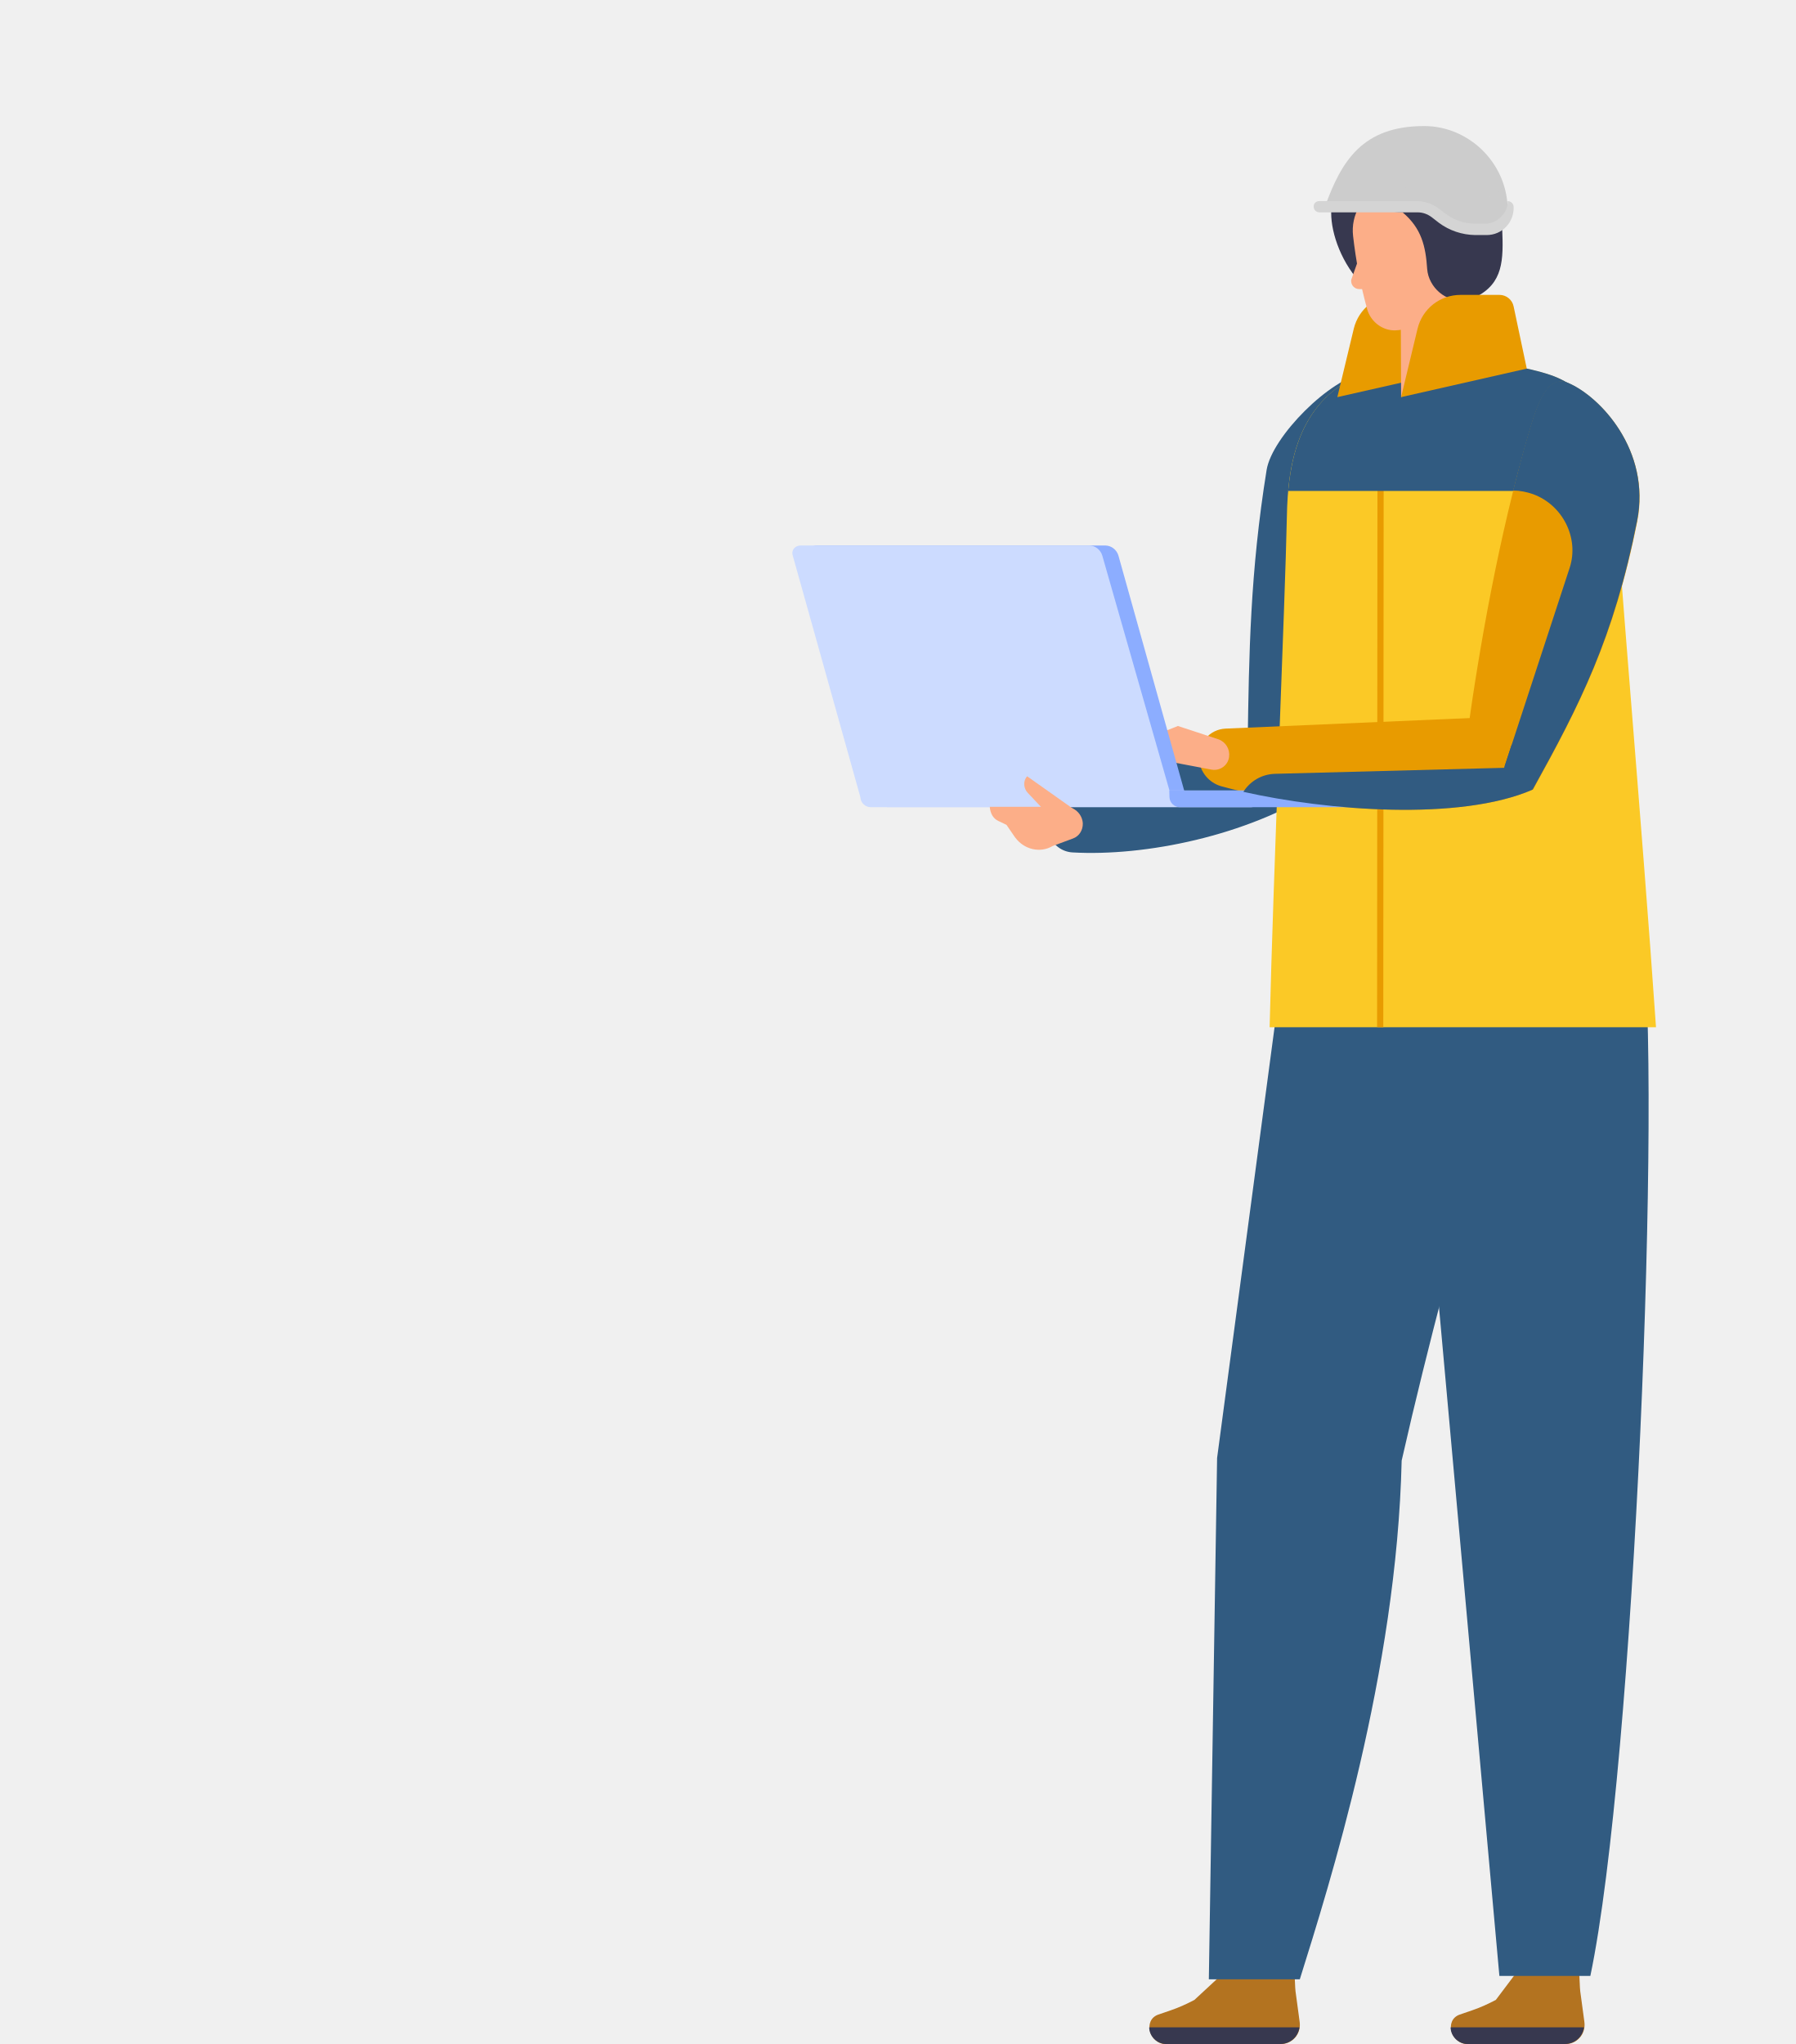
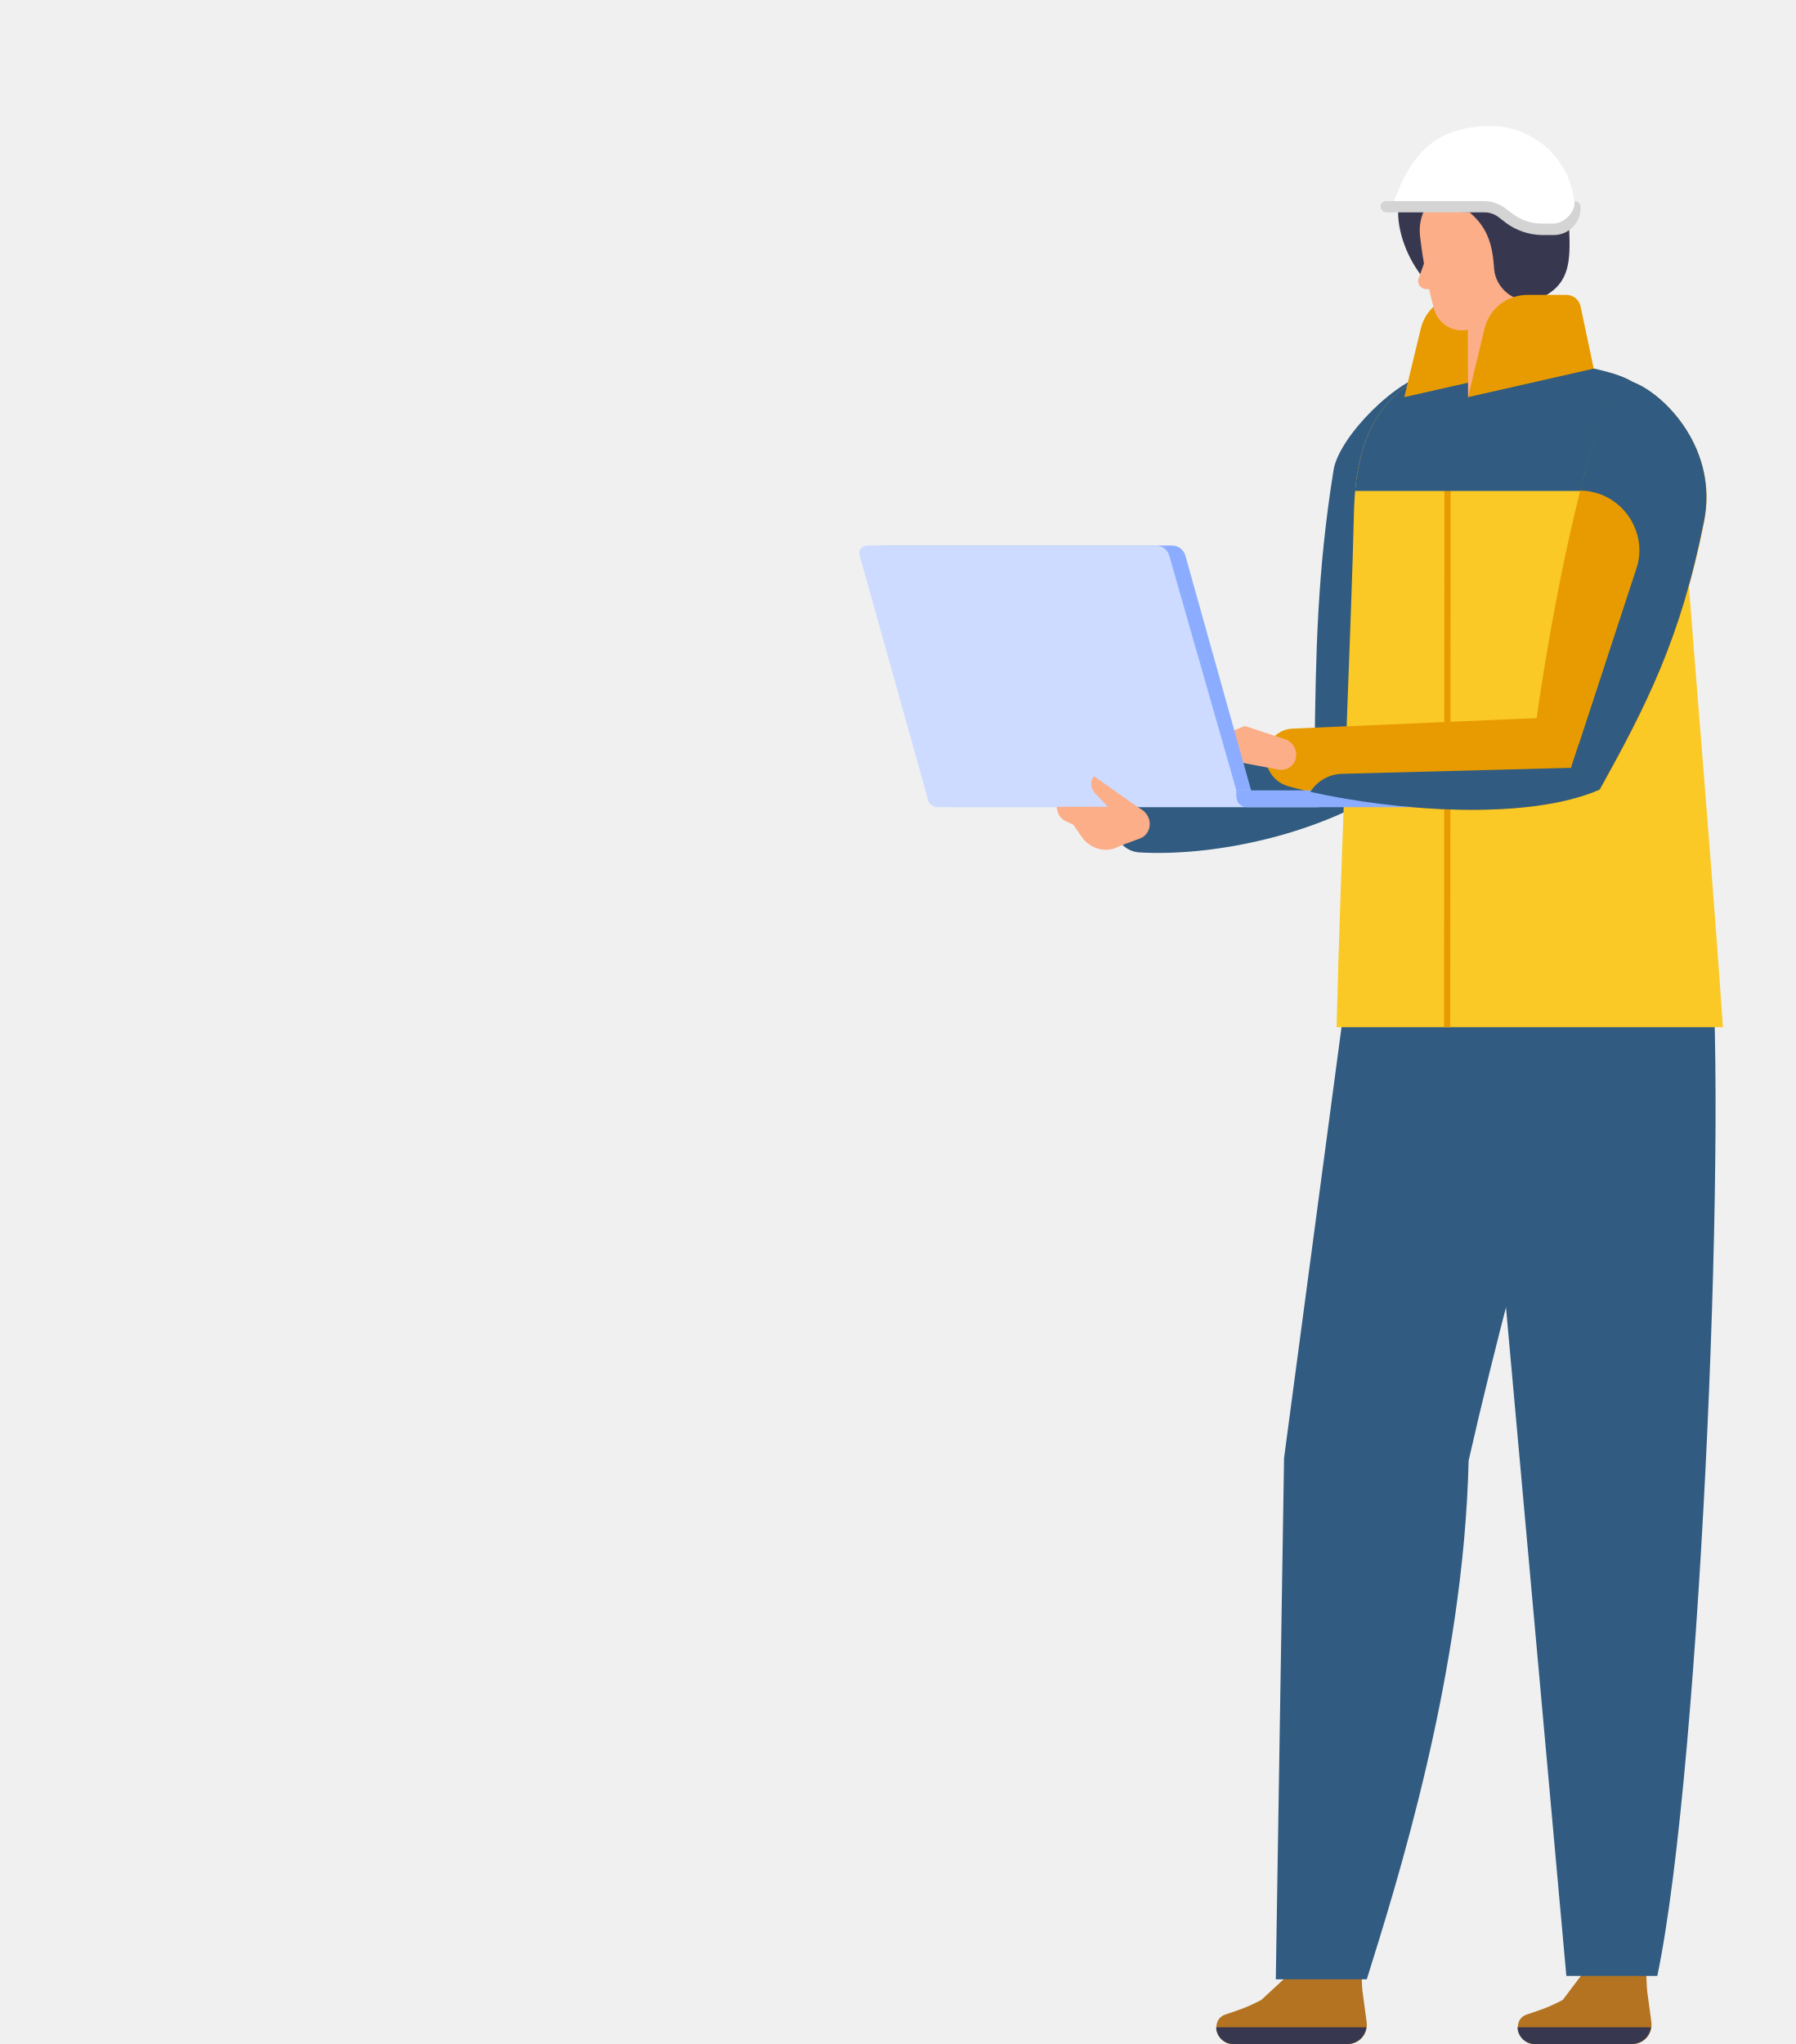
<svg xmlns="http://www.w3.org/2000/svg" version="1.1" id="pani" x="0px" y="0px" viewBox="0 0 957.3 1089.6" style="enable-background:new 0 0 957.3 1089.6;" xml:space="preserve">
  <style type="text/css">
	.st0{fill:#B37320;}
	.st1{fill:#37384F;}
	.st2{fill:#315B81;}
	.st3{fill:#FBC926;}
	.st4{fill:#E89B00;}
	.st5{fill:#FCAE88;}
	.st6{fill:#8CADFF;}
	.st7{fill:#CCDBFF;}
- 	.st8{fill:#CCCCCC;}
- 	.st9{opacity:0.3;fill:#CCCCCC;enable-background:new    ;}
- 	.st10{fill:#D4D4D4;}
+ 	.st8{fill:#FFFFFF;}
+ 	.st9{fill:#D4D4D4;}
</style>
  <g>
    <g id="Warstwa_2_1_">
      <g id="Layer_1">
-         <path class="st0" d="M782.6,1089.7h51.8c0.4,0,0.8-0.1,1.2-0.1c5.9-0.6,10-5.9,9.1-11.9l-2-14.8c-0.3-1.8-0.4-3.5-0.7-10.6h-34.1     l-10.4,13.8c-4,2.1-8.1,4-12.5,5.5l-6.7,2.3C769.9,1076.8,773.4,1089.6,782.6,1089.7z" />
-         <path class="st1" d="M844.5,1080.7c-0.7,5.2-5,8.9-10.3,8.9h-51.9c-0.1,0-0.1,0-0.2,0c-4.7-0.2-8.7-4.2-8.7-8.9H844.5z" />
-         <path class="st0" d="M621.7,1089.7h60.9c0.4,0,0.8-0.1,1.2-0.1c5.9-0.6,10-5.9,9.1-11.9l-2-14.8c-0.3-1.8-0.4-3.5-0.7-10.6h-38.5     l-14.9,13.8c-4,2.1-8.1,4-12.5,5.5l-6.7,2.3C609.2,1076.8,612.7,1089.6,621.7,1089.7z" />
-         <path class="st1" d="M692.8,1080.7c-0.7,5.2-5,8.9-10.3,8.9h-60.9c-0.1,0-0.1,0-0.2,0c-4.7-0.2-8.7-4.2-8.7-8.9H692.8z" />
-         <path class="st1" d="M710.4,107.8c-4.6,17.7,14.7,64.2,54.9,56c14.5-2.9,25.9-16.2,22.3-28.3l-12.1-32.1l-50.1-9.9     C717,95.8,712.2,100.9,710.4,107.8z" />
-         <path class="st2" d="M644.5,1055.1H693c15.6-49.9,51.7-163.4,54.3-276.5c29-128,65.8-238.6,70.9-285.4l-126.8-34.6l-42.5,318.6     l-4.4,277.7L644.5,1055.1z" />
-         <path class="st2" d="M799.4,1053.3h48.5c23.6-112.6,38.3-474.6,27.4-560.2l-126.5,0L799.4,1053.3z" />
-         <path class="st2" d="M665.2,396.5c0.7-47.9,1.3-91.4,10.1-146c2.9-17.7,33.9-49,52.6-51.8c17.9-2.7,18.5,26.9,17,45     c-5.1,64.1-22.5,129.1-41.7,177.2L665.2,396.5z" />
-         <path class="st2" d="M703.3,420.9c-38.6,24.7-92.8,35.7-131.5,33.5c-5.4-0.3-10.1-3.7-12.3-8.8c-2.9-7.1,0.4-14.9,7.3-17.5     l110.8-41.6L703.3,420.9z" />
-         <path class="st3" d="M676.9,547.6l206,0c-7.4-107.9-20.9-260-22.5-298c-1-22.6-12.9-42.5-33.7-49.6c-26.2-8.9-67.6-9.6-91.5-3.6     c-43.9,11.9-48.6,51.6-49.1,79C685.1,323.1,678.9,464.2,676.9,547.6z" />
-         <polygon class="st4" points="737.5,547.6 734.2,547.5 734.4,253.3 737.7,253.4    " />
-         <path class="st2" d="M845,277.8h17.1c-0.8-12.2-1.5-21.9-1.7-28.3c-1-22.6-12.9-42.5-33.7-49.6c-26.2-8.9-67.6-9.6-91.5-3.6     c-37,10.1-46.1,39.9-48.4,65.4l163.5,0L845,277.8z" />
-         <path class="st4" d="M773.2,163.4l7,33.1l-67.2,15.2l8.8-36.6c2.6-10.5,11.9-17.9,22.9-17.9h20.8     C769.2,157.2,772.4,159.8,773.2,163.4z" />
-         <path class="st4" d="M782.2,392.2c6.5-47.2,17.1-107.1,32.5-160c5-17.1,10.2-32.7,21.5-27.9c16.9,7.2,44.1,35.8,36.7,73.6     c-12.4,62.6-30.7,97.9-55.6,143.1L782.2,392.2z" />
-         <path class="st4" d="M817.2,420.9c-42.6,18.6-123.9,9.9-166.2-1.8c-6.5-1.9-11.2-7.6-11.8-14.4c-0.6-8.6,5.7-15.9,14.2-16.3     l145.8-6.3L817.2,420.9z" />
-         <path class="st5" d="M649.6,394.1c3.9,1.4,6.2,5.2,5.7,9.3c-0.5,4.5-4.7,7.6-9.2,6.9l-31.1-5.9l-15.4,4.3l6.5-13l21.9-8.7     L649.6,394.1L649.6,394.1z" />
-         <path class="st6" d="M632.3,424.8l-36-128.6c-0.9-3.1-3.7-5.3-6.8-5.4l-154.1,0c-0.5,0-0.9,0.1-1.4,0.2c-2.2,0.7-3.3,3-2.5,5.2     l36,128.6l0,0c0.1,3,2.6,5.4,5.6,5.4l154.1,0C630.2,430.2,632.5,427.8,632.3,424.8z" />
-         <path class="st7" d="M425.2,291.1c-2.2,0.7-3.3,3-2.5,5.2l36,128.6l0,0c0.1,3,2.6,5.4,5.6,5.4l202.6,0c3,0,5.3-2.4,5.2-5.4     l-0.1-3.5l-48.5,0l-35.8-125.2c-0.9-3.1-3.7-5.3-6.8-5.4l-154.1,0C426.2,290.8,425.7,290.9,425.2,291.1z" />
-         <path class="st6" d="M763.4,421.4l0.1,3.5l0,0c0.1,3-2.2,5.4-5.2,5.4l-129.3,0l0,0c-2.9,0-5.4-2.4-5.5-5.4l-0.1-3.5L763.4,421.4z     " />
-         <path class="st5" d="M568.2,430.1h-40.5c0.3,3.8,2,6.3,4.5,7.5l4.4,2.1l4.6,6.7l0.1,0.1c4.7,6.4,13.3,8.4,19.9,4.5L572,447     c3.4-1.2,5.4-4.5,5.3-8.1C577,434,573,430.2,568.2,430.1z" />
-         <path class="st5" d="M562.5,438.1l-14.5-15.4c-2.4-2.5-2.6-6.4-0.4-8.9l26.3,18.6L562.5,438.1z" />
-         <polygon class="st5" points="779.3,132.6 781.8,193.6 747,211.7 746.8,161.2    " />
-         <path class="st5" d="M728.9,164.8c-3.5-12.7-6-25.8-7.5-39c-1.3-11.3,4.9-21.8,15.3-26c8.1-3.2,17.5-5.8,24.3-4     c30.9,8.3,19.7,48.2,14.3,63.2c-1.3,3.8-4.1,7-7.6,9c-5.8,3.2-15.2,7.7-23.6,8.1C737.2,176.4,730.8,171.6,728.9,164.8z" />
-         <path class="st5" d="M732.2,154.1l-0.8-19.8l-5.7,0l-5.1,14.3c-0.2,0.4-0.3,1-0.2,1.5c0.1,2.2,2,4,4.2,4h7.6H732.2z" />
-         <path class="st1" d="M760.9,143.4c0.2,2.5,0.9,4.8,2.1,7c4.7,8.7,15.2,12.3,23.7,8c14.8-7.4,14.9-19.7,14.2-36.5l0-0.3     c-1.9-47.3-41.2-44.9-58.7-40.6l-18.7,4.5c-8.1,1.9,0.3,27.7,24.3,27.7C757.9,121.7,760.1,131.3,760.9,143.4z" />
-         <path class="st8" d="M706.4,110.2l54.4,0l8.1,6.1c5.1,3.8,11.1,5.9,17.3,5.9h6.1c6.6,0,11.8-5.4,11.5-12l0,0     c-1-23.8-20.9-43-44.5-43C726.5,67.2,715.2,85.7,706.4,110.2z" />
-         <path class="st9" d="M749,98.5c0,3.4,2.9,6.2,6.3,6.2l38.3,0c0.9,0,1.8-0.2,2.7-0.5c3.8-1.5,5.6-5.8,3.9-9.7     c-3.2-7.2-8.1-13.7-14.5-18.4h-14.5c-5.4-0.1-10.5,2-14.2,5.8c-3.9,4.1-6.6,9.3-7.9,15C749,97.4,748.9,98,749,98.5z" />
-         <path class="st10" d="M767.2,118.8l-4-3.1c-2.2-1.6-4.7-2.5-7.3-2.5l-52.4,0c-1.7,0-3.1-1.3-3.1-3c-0.1-1.7,1.2-3,2.9-3l52.4,0     c4,0.1,7.9,1.4,11.1,3.8l4,3c4.5,3.4,10,5.2,15.5,5.2h6.1c4.9,0,11.7-5,11.4-12c1.7,0,3.1,1.3,3.2,3c0.3,8.3-6.1,15.1-14.4,15.1     h-6.1C779.5,125.2,772.7,122.9,767.2,118.8z" />
-         <path class="st8" d="M786.2,95.3c0.5-0.2,1-0.5,1.5-0.8c2.8-2,3.4-6,1.2-8.9c-6.7-9.5-17.5-15.3-28.9-15.4     c-14.5,0-26.7,4.5-34.7,12.1c-0.5,0.5-1,1.1-1.2,1.8c-1.5,3.2,0,7,3.2,8.6c8.7,3.9,20.2,6.2,32.9,6.2     C769.1,99.1,777.8,97.8,786.2,95.3z" />
-         <path class="st4" d="M807,163.4l7,33.1L747,211.7l8.8-36.6c2.6-10.5,11.9-17.9,22.9-17.9l20.8,0     C803.1,157.2,806.3,159.8,807,163.4z" />
-         <path class="st2" d="M679.8,412.5c-7,0.2-13.2,3.8-16.9,9.6c44.3,10,115.4,15.8,154.3-1.2L806,396.8l-4.1,12.5L679.8,412.5z" />
-         <path class="st2" d="M872.8,277.7c7.5-37.7-19.8-66.4-36.7-73.6c-11.3-4.8-16.5,10.7-21.5,27.9c-2.8,9.6-5.4,19.5-7.9,29.5     c3.6,0,7.1,0.7,10.6,1.9c15.9,5.8,24.7,23.4,19.6,39.2l-34.7,105.9l15,12.3C842.2,375.7,860.3,340.5,872.8,277.7z" />
+         <path class="st0" d="M818.3,1089.7h51.8c0.4,0,0.8-0.1,1.2-0.1c5.9-0.6,10-5.9,9.1-11.9l-2-14.8c-0.3-1.8-0.4-3.5-0.7-10.6h-34.1     l-10.4,13.8c-4,2.1-8.1,4-12.5,5.5l-6.7,2.3C805.6,1076.8,809.1,1089.6,818.3,1089.7z" />
+         <path class="st1" d="M880.2,1080.7c-0.7,5.2-5,8.9-10.3,8.9H818c-0.1,0-0.1,0-0.2,0c-4.7-0.2-8.7-4.2-8.7-8.9H880.2z" />
+         <path class="st0" d="M657.4,1089.7h60.9c0.4,0,0.8-0.1,1.2-0.1c5.9-0.6,10-5.9,9.1-11.9l-2-14.8c-0.3-1.8-0.4-3.5-0.7-10.6h-38.5     l-14.9,13.8c-4,2.1-8.1,4-12.5,5.5l-6.7,2.3C644.9,1076.8,648.4,1089.6,657.4,1089.7z" />
+         <path class="st1" d="M728.5,1080.7c-0.7,5.2-5,8.9-10.3,8.9h-60.9c-0.1,0-0.1,0-0.2,0c-4.7-0.2-8.7-4.2-8.7-8.9H728.5z" />
+         <path class="st1" d="M746.1,107.8c-4.6,17.7,14.7,64.2,54.9,56c14.5-2.9,25.9-16.2,22.3-28.3l-12.1-32.1l-50.1-9.9     C752.7,95.8,747.9,100.9,746.1,107.8z" />
+         <path class="st2" d="M680.2,1055.1h48.5c15.6-49.9,51.7-163.4,54.3-276.5c29-128,65.8-238.6,70.9-285.4l-126.8-34.6l-42.5,318.6     l-4.4,277.7V1055.1z" />
+         <path class="st2" d="M835.1,1053.3h48.5c23.6-112.6,38.3-474.6,27.4-560.2H784.5L835.1,1053.3z" />
+         <path class="st2" d="M700.9,396.5c0.7-47.9,1.3-91.4,10.1-146c2.9-17.7,33.9-49,52.6-51.8c17.9-2.7,18.5,26.9,17,45     c-5.1,64.1-22.5,129.1-41.7,177.2L700.9,396.5z" />
+         <path class="st2" d="M739,420.9c-38.6,24.7-92.8,35.7-131.5,33.5c-5.4-0.3-10.1-3.7-12.3-8.8c-2.9-7.1,0.4-14.9,7.3-17.5     l110.8-41.6L739,420.9z" />
+         <path class="st3" d="M712.6,547.6h206c-7.4-107.9-20.9-260-22.5-298c-1-22.6-12.9-42.5-33.7-49.6c-26.2-8.9-67.6-9.6-91.5-3.6     c-43.9,11.9-48.6,51.6-49.1,79C720.8,323.1,714.6,464.2,712.6,547.6z" />
+         <polygon class="st4" points="773.2,547.6 769.9,547.5 770.1,253.3 773.4,253.4    " />
+         <path class="st2" d="M880.7,277.8h17.1c-0.8-12.2-1.5-21.9-1.7-28.3c-1-22.6-12.9-42.5-33.7-49.6c-26.2-8.9-67.6-9.6-91.5-3.6     c-37,10.1-46.1,39.9-48.4,65.4H886L880.7,277.8z" />
+         <path class="st4" d="M808.9,163.4l7,33.1l-67.2,15.2l8.8-36.6c2.6-10.5,11.9-17.9,22.9-17.9h20.8     C804.9,157.2,808.1,159.8,808.9,163.4z" />
+         <path class="st4" d="M817.9,392.2c6.5-47.2,17.1-107.1,32.5-160c5-17.1,10.2-32.7,21.5-27.9c16.9,7.2,44.1,35.8,36.7,73.6     c-12.4,62.6-30.7,97.9-55.6,143.1L817.9,392.2z" />
+         <path class="st4" d="M852.9,420.9c-42.6,18.6-123.9,9.9-166.2-1.8c-6.5-1.9-11.2-7.6-11.8-14.4c-0.6-8.6,5.7-15.9,14.2-16.3     l145.8-6.3L852.9,420.9z" />
+         <path class="st5" d="M685.3,394.1c3.9,1.4,6.2,5.2,5.7,9.3c-0.5,4.5-4.7,7.6-9.2,6.9l-31.1-5.9l-15.4,4.3l6.5-13l21.9-8.7     L685.3,394.1L685.3,394.1z" />
+         <path class="st6" d="M668,424.8l-36-128.6c-0.9-3.1-3.7-5.3-6.8-5.4H471.1c-0.5,0-0.9,0.1-1.4,0.2c-2.2,0.7-3.3,3-2.5,5.2     l36,128.6l0,0c0.1,3,2.6,5.4,5.6,5.4h154.1C665.9,430.2,668.2,427.8,668,424.8z" />
+         <path class="st7" d="M460.9,291.1c-2.2,0.7-3.3,3-2.5,5.2l36,128.6l0,0c0.1,3,2.6,5.4,5.6,5.4h202.6c3,0,5.3-2.4,5.2-5.4     l-0.1-3.5h-48.5l-35.8-125.2c-0.9-3.1-3.7-5.3-6.8-5.4H462.5C461.9,290.8,461.4,290.9,460.9,291.1z" />
+         <path class="st6" d="M799.1,421.4l0.1,3.5l0,0c0.1,3-2.2,5.4-5.2,5.4H664.7l0,0c-2.9,0-5.4-2.4-5.5-5.4l-0.1-3.5H799.1z" />
+         <path class="st5" d="M603.9,430.1h-40.5c0.3,3.8,2,6.3,4.5,7.5l4.4,2.1l4.6,6.7l0.1,0.1c4.7,6.4,13.3,8.4,19.9,4.5l10.8-4     c3.4-1.2,5.4-4.5,5.3-8.1C612.7,434,608.7,430.2,603.9,430.1z" />
+         <path class="st5" d="M598.2,438.1l-14.5-15.4c-2.4-2.5-2.6-6.4-0.4-8.9l26.3,18.6L598.2,438.1z" />
+         <polygon class="st5" points="815,132.6 817.5,193.6 782.7,211.7 782.5,161.2    " />
+         <path class="st5" d="M764.6,164.8c-3.5-12.7-6-25.8-7.5-39c-1.3-11.3,4.9-21.8,15.3-26c8.1-3.2,17.5-5.8,24.3-4     c30.9,8.3,19.7,48.2,14.3,63.2c-1.3,3.8-4.1,7-7.6,9c-5.8,3.2-15.2,7.7-23.6,8.1C772.9,176.4,766.5,171.6,764.6,164.8z" />
+         <path class="st5" d="M767.9,154.1l-0.8-19.8h-5.7l-5.1,14.3c-0.2,0.4-0.3,1-0.2,1.5c0.1,2.2,2,4,4.2,4H767.9L767.9,154.1z" />
+         <path class="st1" d="M796.6,143.4c0.2,2.5,0.9,4.8,2.1,7c4.7,8.7,15.2,12.3,23.7,8c14.8-7.4,14.9-19.7,14.2-36.5v-0.3     c-1.9-47.3-41.2-44.9-58.7-40.6l-18.7,4.5c-8.1,1.9,0.3,27.7,24.3,27.7C793.6,121.7,795.8,131.3,796.6,143.4z" />
+         <path class="st8" d="M742.1,110.2h54.4l8.1,6.1c5.1,3.8,11.1,5.9,17.3,5.9h6.1c6.6,0,11.8-5.4,11.5-12l0,0     c-1-23.8-20.9-43-44.5-43C762.2,67.2,750.9,85.7,742.1,110.2z" />
+         <path class="st8" d="M784.7,98.5c0,3.4,2.9,6.2,6.3,6.2h38.3c0.9,0,1.8-0.2,2.7-0.5c3.8-1.5,5.6-5.8,3.9-9.7     c-3.2-7.2-8.1-13.7-14.5-18.4h-14.5c-5.4-0.1-10.5,2-14.2,5.8c-3.9,4.1-6.6,9.3-7.9,15C784.7,97.4,784.6,98,784.7,98.5z" />
+         <path class="st9" d="M802.9,118.8l-4-3.1c-2.2-1.6-4.7-2.5-7.3-2.5h-52.4c-1.7,0-3.1-1.3-3.1-3c-0.1-1.7,1.2-3,2.9-3h52.4     c4,0.1,7.9,1.4,11.1,3.8l4,3c4.5,3.4,10,5.2,15.5,5.2h6.1c4.9,0,11.7-5,11.4-12c1.7,0,3.1,1.3,3.2,3c0.3,8.3-6.1,15.1-14.4,15.1     h-6.1C815.2,125.2,808.4,122.9,802.9,118.8z" />
+         <path class="st8" d="M821.9,95.3c0.5-0.2,1-0.5,1.5-0.8c2.8-2,3.4-6,1.2-8.9c-6.7-9.5-17.5-15.3-28.9-15.4     c-14.5,0-26.7,4.5-34.7,12.1c-0.5,0.5-1,1.1-1.2,1.8c-1.5,3.2,0,7,3.2,8.6c8.7,3.9,20.2,6.2,32.9,6.2     C804.8,99.1,813.5,97.8,821.9,95.3z" />
+         <path class="st4" d="M842.7,163.4l7,33.1l-67,15.2l8.8-36.6c2.6-10.5,11.9-17.9,22.9-17.9h20.8     C838.8,157.2,842,159.8,842.7,163.4z" />
+         <path class="st2" d="M715.5,412.5c-7,0.2-13.2,3.8-16.9,9.6c44.3,10,115.4,15.8,154.3-1.2l-11.2-24.1l-4.1,12.5L715.5,412.5z" />
+         <path class="st2" d="M908.5,277.7c7.5-37.7-19.8-66.4-36.7-73.6c-11.3-4.8-16.5,10.7-21.5,27.9c-2.8,9.6-5.4,19.5-7.9,29.5     c3.6,0,7.1,0.7,10.6,1.9c15.9,5.8,24.7,23.4,19.6,39.2l-34.7,105.9l15,12.3C877.9,375.7,896,340.5,908.5,277.7z" />
      </g>
    </g>
  </g>
</svg>
